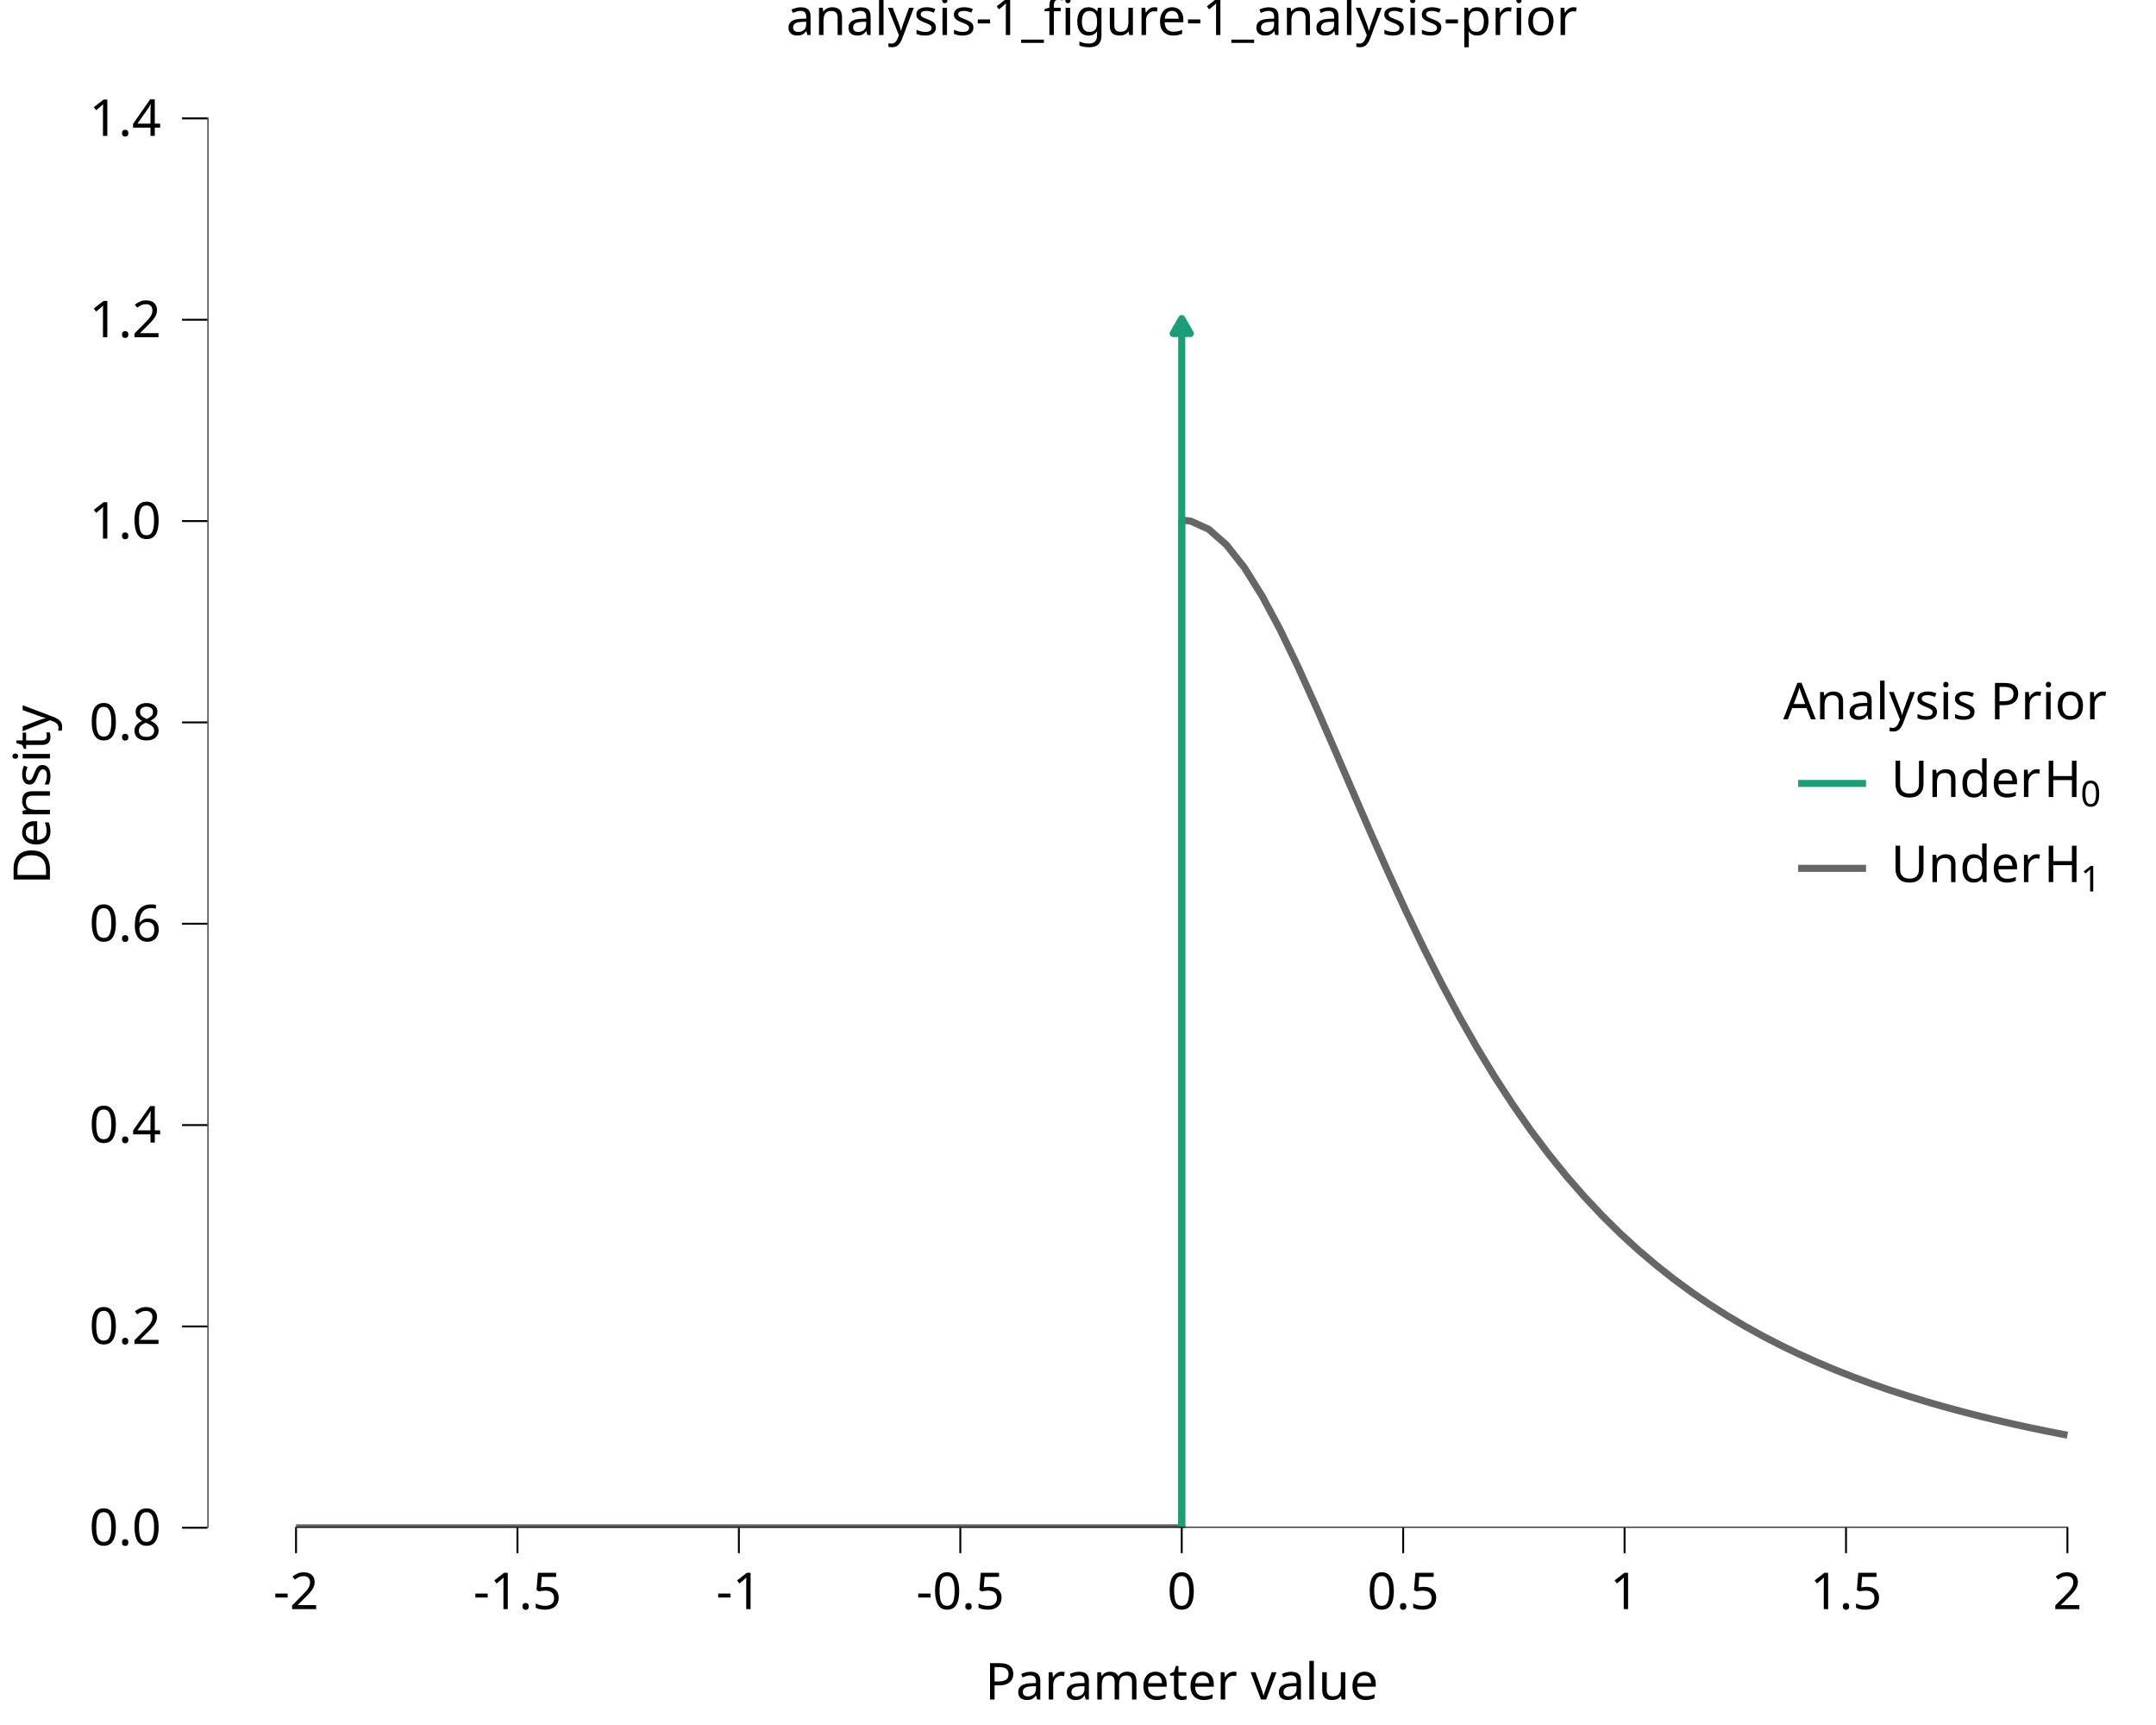
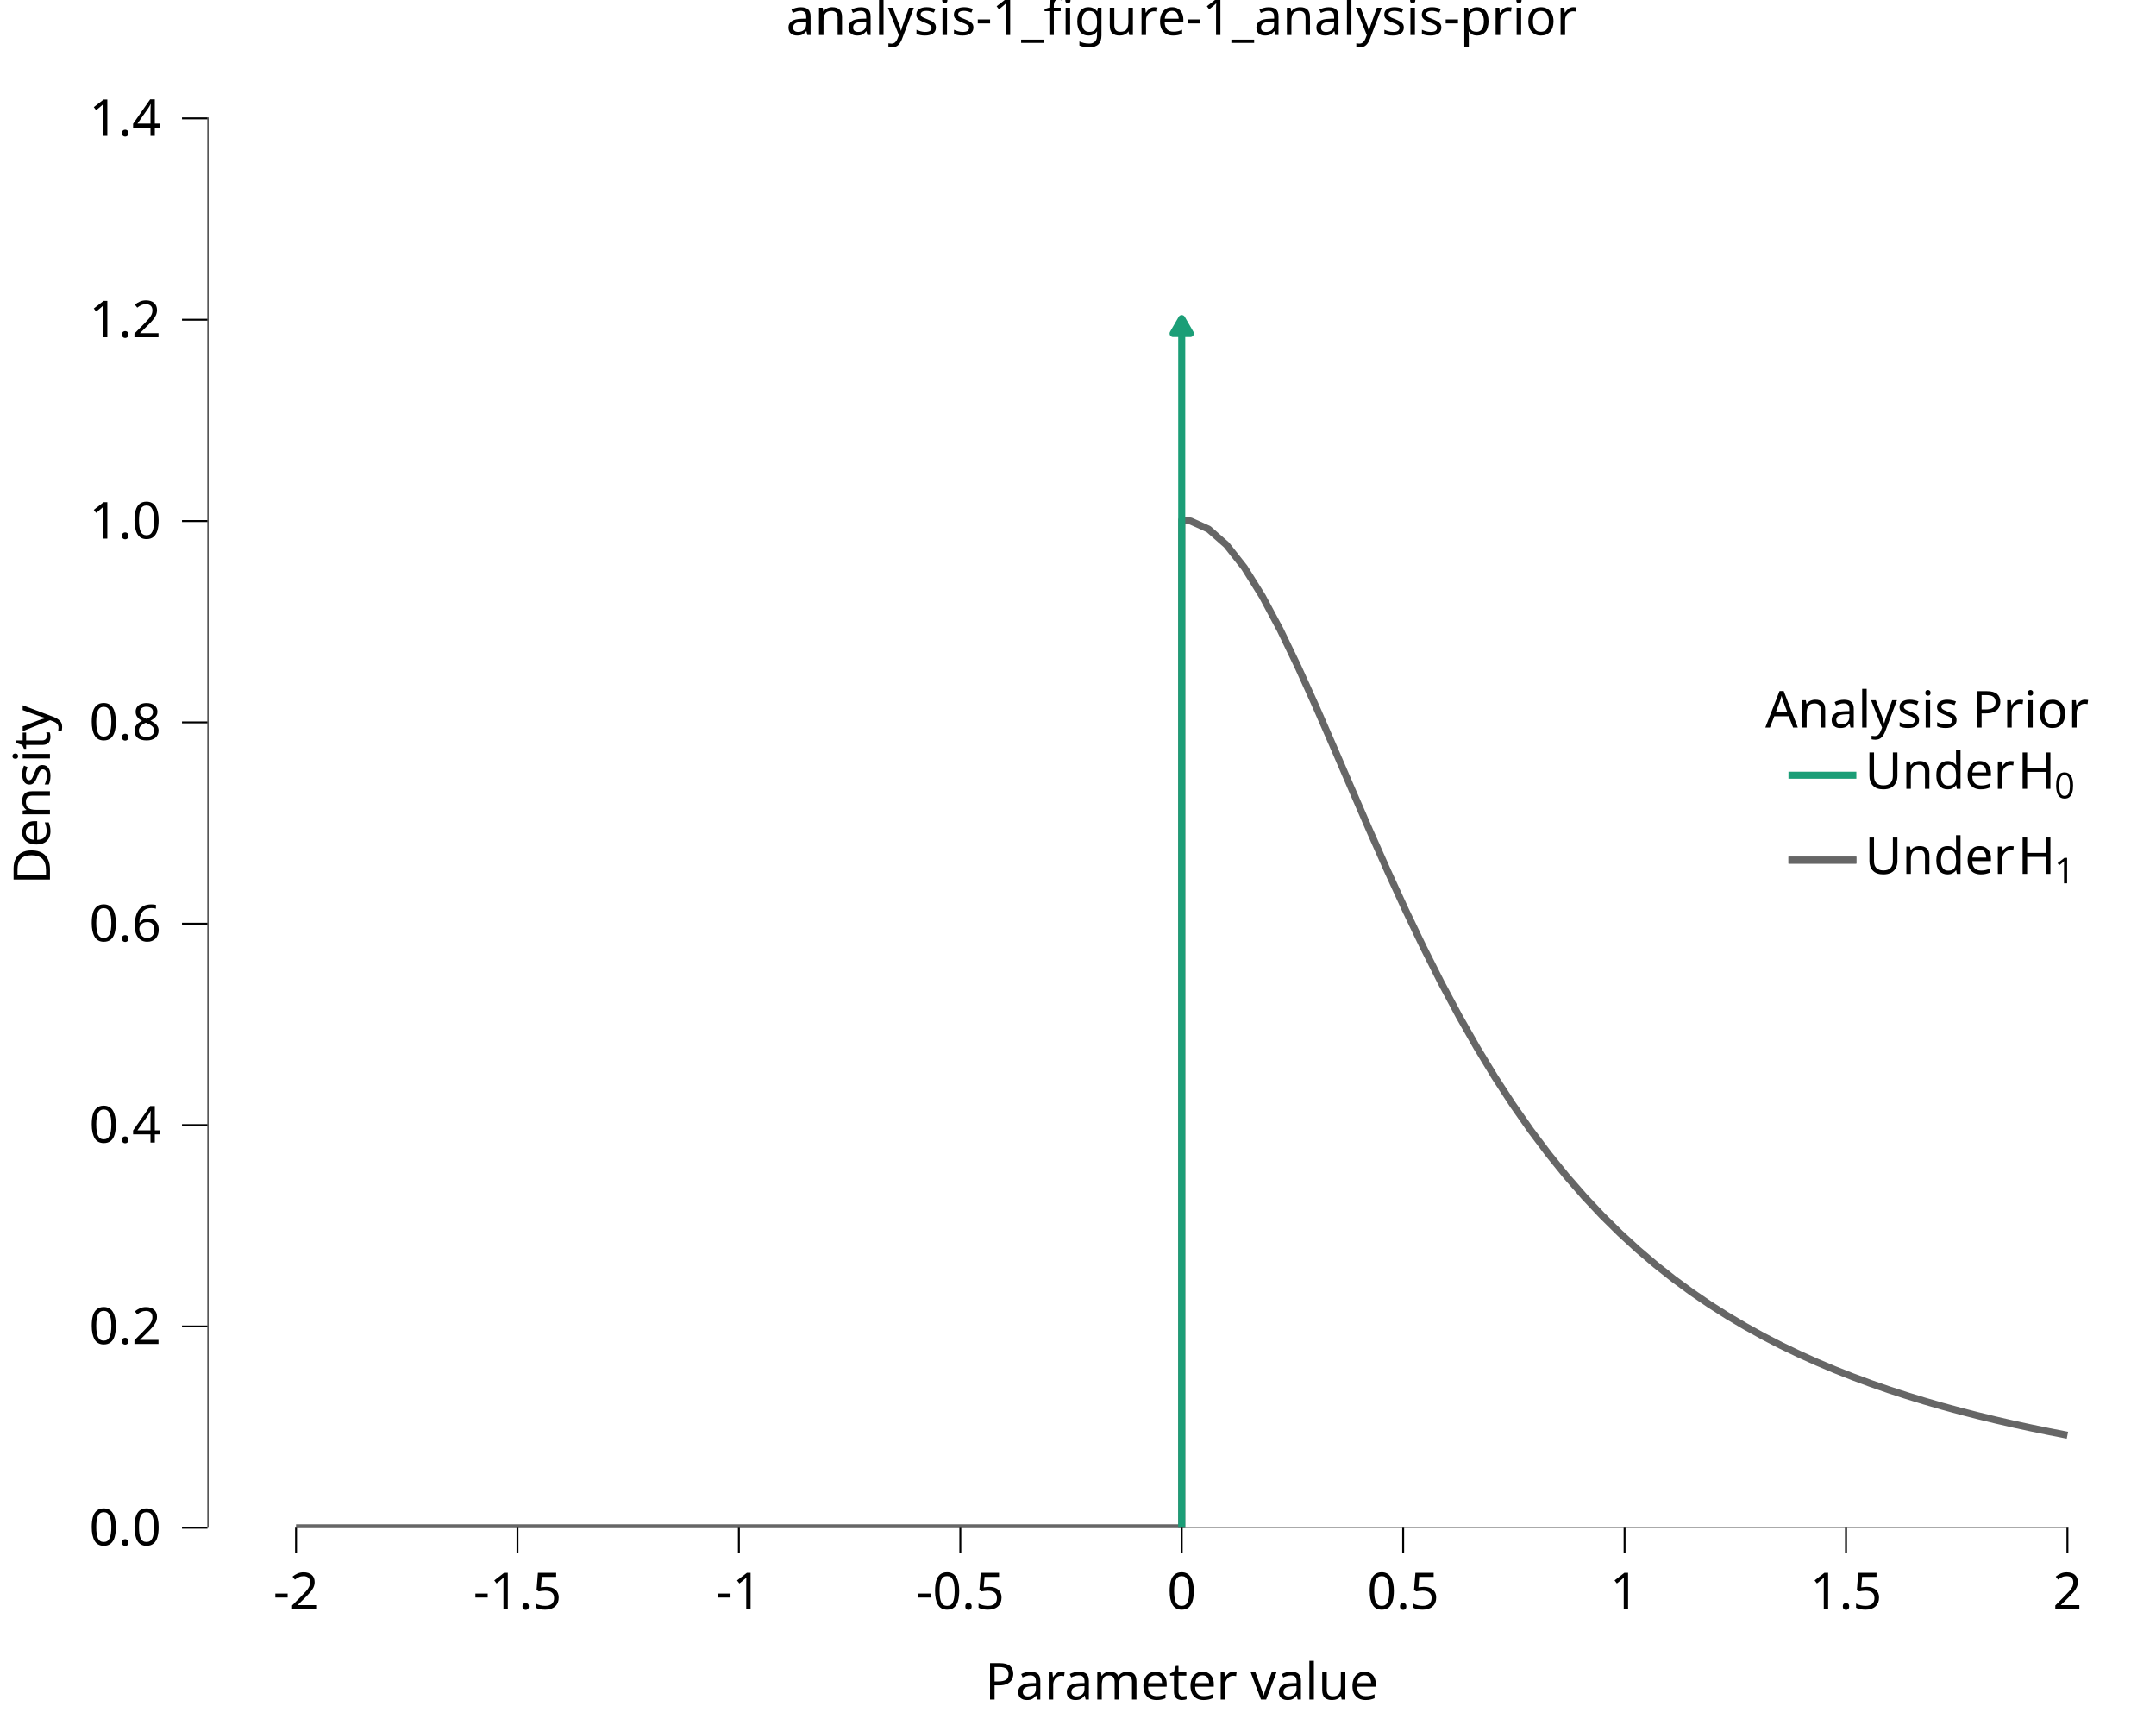
<svg xmlns="http://www.w3.org/2000/svg" class="svglite" data-engine-version="2.0" width="720.00pt" height="576.00pt" viewBox="0 0 720.00 576.00">
  <defs>
    <style type="text/css">
    .svglite line, .svglite polyline, .svglite polygon, .svglite path, .svglite rect, .svglite circle {
      fill: none;
      stroke: #000000;
      stroke-linecap: round;
      stroke-linejoin: round;
      stroke-miterlimit: 10.00;
    }
  </style>
  </defs>
  <rect width="100%" height="100%" style="stroke: none; fill: #FFFFFF;" />
  <defs>
    <clipPath id="cpMC4wMHw3MjAuMDB8MC4wMHw1NzYuMDA=">
      <rect x="0.00" y="0.00" width="720.00" height="576.00" />
    </clipPath>
  </defs>
  <g clip-path="url(#cpMC4wMHw3MjAuMDB8MC4wMHw1NzYuMDA=)">
    <rect x="-0" y="0.00" width="720.00" height="576.00" style="stroke-width: 10.67; stroke: none;" />
  </g>
  <defs>
    <clipPath id="cpNjkuMjh8NzIwLjAwfDIwLjcxfDUxMC4xNA==">
      <rect x="69.28" y="20.71" width="650.72" height="489.43" />
    </clipPath>
  </defs>
  <g clip-path="url(#cpNjkuMjh8NzIwLjAwfDIwLjcxfDUxMC4xNA==)">
    <rect x="69.28" y="20.71" width="650.72" height="489.43" style="stroke-width: 10.67; stroke: none;" />
    <polyline points="98.86,510.14 104.84,510.14 110.81,510.14 116.79,510.14 122.76,510.14 128.74,510.14 134.71,510.14 140.69,510.14 146.66,510.14 152.64,510.14 158.62,510.14 164.59,510.14 170.57,510.14 176.54,510.14 182.52,510.14 188.49,510.14 194.47,510.14 200.44,510.14 206.42,510.14 212.39,510.14 218.37,510.14 224.34,510.14 230.32,510.14 236.29,510.14 242.27,510.14 248.25,510.14 254.22,510.14 260.20,510.14 266.17,510.14 272.15,510.14 278.12,510.14 284.10,510.14 290.07,510.14 296.05,510.14 302.02,510.14 308.00,510.14 313.97,510.14 319.95,510.14 325.93,510.14 331.90,510.14 337.88,510.14 343.85,510.14 349.83,510.14 355.80,510.14 361.78,510.14 367.75,510.14 373.73,510.14 379.70,510.14 385.68,510.14 391.65,510.14 394.64,510.14 394.64,173.66 397.63,174.00 403.60,176.69 409.58,181.94 415.56,189.52 421.53,199.09 427.51,210.27 433.48,222.68 439.46,235.92 445.43,249.63 451.41,263.50 457.38,277.28 463.36,290.76 469.33,303.79 475.31,316.27 481.28,328.12 487.26,339.31 493.24,349.82 499.21,359.66 505.19,368.84 511.16,377.39 517.14,385.34 523.11,392.72 529.09,399.57 535.06,405.93 541.04,411.83 547.01,417.30 552.99,422.38 558.96,427.10 564.94,431.49 570.91,435.57 576.89,439.37 582.87,442.91 588.84,446.21 594.82,449.29 600.79,452.16 606.77,454.85 612.74,457.37 618.72,459.73 624.69,461.95 630.67,464.03 636.64,465.98 642.62,467.82 648.59,469.55 654.57,471.18 660.55,472.72 666.52,474.17 672.50,475.55 678.47,476.84 684.45,478.07 690.42,479.24 " style="stroke-width: 2.35; stroke: #666666; stroke-linecap: butt;" />
    <line x1="394.64" y1="510.14" x2="394.64" y2="106.37" style="stroke-width: 2.35; stroke: #1B9E77; stroke-linecap: butt;" />
    <polygon points="397.52,111.36 394.64,106.37 391.76,111.36 " style="stroke-width: 2.35; stroke: #1B9E77; stroke-linecap: butt; fill: #1B9E77;" />
    <line x1="98.54" y1="510.14" x2="690.74" y2="510.14" style="stroke-width: 0.64; stroke-linecap: butt;" />
    <line x1="69.28" y1="510.46" x2="69.28" y2="39.21" style="stroke-width: 0.64; stroke-linecap: butt;" />
    <rect x="69.28" y="20.71" width="650.72" height="489.43" style="stroke-width: 0.00; stroke: none;" />
  </g>
  <g clip-path="url(#cpMC4wMHw3MjAuMDB8MC4wMHw1NzYuMDA=)">
    <polyline points="69.28,510.14 69.28,20.71 " style="stroke-width: 0.00; stroke: none; stroke-linecap: butt;" />
    <text x="53.81" y="515.99" text-anchor="end" style="font-size: 17.00px; font-family: sans;" textLength="23.63px" lengthAdjust="spacingAndGlyphs">0.0</text>
    <text x="53.81" y="448.76" text-anchor="end" style="font-size: 17.00px; font-family: sans;" textLength="23.63px" lengthAdjust="spacingAndGlyphs">0.2</text>
    <text x="53.81" y="381.53" text-anchor="end" style="font-size: 17.00px; font-family: sans;" textLength="23.63px" lengthAdjust="spacingAndGlyphs">0.4</text>
    <text x="53.81" y="314.30" text-anchor="end" style="font-size: 17.00px; font-family: sans;" textLength="23.63px" lengthAdjust="spacingAndGlyphs">0.6</text>
    <text x="53.81" y="247.07" text-anchor="end" style="font-size: 17.00px; font-family: sans;" textLength="23.63px" lengthAdjust="spacingAndGlyphs">0.8</text>
    <text x="53.81" y="179.84" text-anchor="end" style="font-size: 17.00px; font-family: sans;" textLength="23.63px" lengthAdjust="spacingAndGlyphs">1.0</text>
    <text x="53.81" y="112.61" text-anchor="end" style="font-size: 17.00px; font-family: sans;" textLength="23.63px" lengthAdjust="spacingAndGlyphs">1.2</text>
    <text x="53.81" y="45.38" text-anchor="end" style="font-size: 17.00px; font-family: sans;" textLength="23.63px" lengthAdjust="spacingAndGlyphs">1.4</text>
    <polyline points="60.78,510.14 69.28,510.14 " style="stroke-width: 0.64; stroke-linecap: butt;" />
    <polyline points="60.78,442.91 69.28,442.91 " style="stroke-width: 0.64; stroke-linecap: butt;" />
    <polyline points="60.78,375.68 69.28,375.68 " style="stroke-width: 0.64; stroke-linecap: butt;" />
    <polyline points="60.78,308.45 69.28,308.45 " style="stroke-width: 0.64; stroke-linecap: butt;" />
    <polyline points="60.78,241.22 69.28,241.22 " style="stroke-width: 0.64; stroke-linecap: butt;" />
    <polyline points="60.78,173.99 69.28,173.99 " style="stroke-width: 0.64; stroke-linecap: butt;" />
    <polyline points="60.78,106.76 69.28,106.76 " style="stroke-width: 0.64; stroke-linecap: butt;" />
    <polyline points="60.78,39.53 69.28,39.53 " style="stroke-width: 0.64; stroke-linecap: butt;" />
    <polyline points="69.28,510.14 720.00,510.14 " style="stroke-width: 0.00; stroke: none; stroke-linecap: butt;" />
    <polyline points="98.86,518.64 98.86,510.14 " style="stroke-width: 0.64; stroke-linecap: butt;" />
    <polyline points="172.81,518.64 172.81,510.14 " style="stroke-width: 0.64; stroke-linecap: butt;" />
    <polyline points="246.75,518.64 246.75,510.14 " style="stroke-width: 0.64; stroke-linecap: butt;" />
    <polyline points="320.70,518.64 320.70,510.14 " style="stroke-width: 0.64; stroke-linecap: butt;" />
    <polyline points="394.64,518.64 394.64,510.14 " style="stroke-width: 0.64; stroke-linecap: butt;" />
    <polyline points="468.59,518.64 468.59,510.14 " style="stroke-width: 0.64; stroke-linecap: butt;" />
    <polyline points="542.53,518.64 542.53,510.14 " style="stroke-width: 0.64; stroke-linecap: butt;" />
    <polyline points="616.48,518.64 616.48,510.14 " style="stroke-width: 0.64; stroke-linecap: butt;" />
    <polyline points="690.42,518.64 690.42,510.14 " style="stroke-width: 0.64; stroke-linecap: butt;" />
    <text x="98.86" y="537.32" text-anchor="middle" style="font-size: 17.00px; font-family: sans;" textLength="15.12px" lengthAdjust="spacingAndGlyphs">-2</text>
    <text x="172.81" y="537.32" text-anchor="middle" style="font-size: 17.00px; font-family: sans;" textLength="29.29px" lengthAdjust="spacingAndGlyphs">-1.5</text>
    <text x="246.75" y="537.32" text-anchor="middle" style="font-size: 17.00px; font-family: sans;" textLength="15.12px" lengthAdjust="spacingAndGlyphs">-1</text>
    <text x="320.70" y="537.32" text-anchor="middle" style="font-size: 17.00px; font-family: sans;" textLength="29.29px" lengthAdjust="spacingAndGlyphs">-0.5</text>
    <text x="394.64" y="537.32" text-anchor="middle" style="font-size: 17.00px; font-family: sans;" textLength="9.46px" lengthAdjust="spacingAndGlyphs">0</text>
    <text x="468.59" y="537.32" text-anchor="middle" style="font-size: 17.00px; font-family: sans;" textLength="23.63px" lengthAdjust="spacingAndGlyphs">0.5</text>
    <text x="542.53" y="537.32" text-anchor="middle" style="font-size: 17.00px; font-family: sans;" textLength="9.46px" lengthAdjust="spacingAndGlyphs">1</text>
    <text x="616.48" y="537.32" text-anchor="middle" style="font-size: 17.00px; font-family: sans;" textLength="23.63px" lengthAdjust="spacingAndGlyphs">1.5</text>
    <text x="690.42" y="537.32" text-anchor="middle" style="font-size: 17.00px; font-family: sans;" textLength="9.46px" lengthAdjust="spacingAndGlyphs">2</text>
    <text x="394.64" y="567.49" text-anchor="middle" style="font-size: 17.00px; font-family: sans;" textLength="124.75px" lengthAdjust="spacingAndGlyphs">Parameter value</text>
    <text transform="translate(16.68,265.42) rotate(-90)" text-anchor="middle" style="font-size: 17.00px; font-family: sans;" textLength="56.70px" lengthAdjust="spacingAndGlyphs">Density</text>
-     <rect x="592.09" y="221.24" width="114.90" height="88.36" style="stroke-width: 0.75; stroke: none;" />
-     <rect x="592.09" y="221.24" width="114.90" height="88.36" style="stroke-width: 10.67; stroke: none;" />
-     <text x="649.54" y="240.19" text-anchor="middle" style="font-size: 17.00px; font-family: sans;" textLength="103.94px" lengthAdjust="spacingAndGlyphs">Analysis Prior</text>
-     <rect x="597.66" y="247.43" width="28.35" height="28.35" style="stroke-width: 10.67; stroke: none;" />
-     <line x1="600.49" y1="261.60" x2="623.17" y2="261.60" style="stroke-width: 2.35; stroke: #1B9E77; stroke-linecap: butt;" />
-     <rect x="597.66" y="275.78" width="28.35" height="28.35" style="stroke-width: 10.67; stroke: none;" />
-     <line x1="600.49" y1="289.95" x2="623.17" y2="289.95" style="stroke-width: 2.35; stroke: #666666; stroke-linecap: butt;" />
-     <text x="631.49" y="266.14" style="font-size: 17.00px; font-family: sans;" textLength="51.03px" lengthAdjust="spacingAndGlyphs">Under </text>
-     <text x="682.52" y="266.14" style="font-size: 17.00px; font-family: sans;" textLength="12.28px" lengthAdjust="spacingAndGlyphs">H</text>
-     <text x="694.80" y="269.28" style="font-size: 11.90px; font-family: sans;" textLength="6.62px" lengthAdjust="spacingAndGlyphs">0</text>
-     <text x="631.49" y="294.54" style="font-size: 17.00px; font-family: sans;" textLength="51.03px" lengthAdjust="spacingAndGlyphs">Under </text>
-     <text x="682.52" y="294.54" style="font-size: 17.00px; font-family: sans;" textLength="12.28px" lengthAdjust="spacingAndGlyphs">H</text>
-     <text x="694.80" y="297.68" style="font-size: 11.90px; font-family: sans;" textLength="6.62px" lengthAdjust="spacingAndGlyphs">1</text>
+     <rect x="586.11" y="223.98" width="120.87" height="82.88" style="stroke-width: 0.75; stroke: none;" />
+     <rect x="586.11" y="223.98" width="120.87" height="82.88" style="stroke-width: 10.67; stroke: none;" />
+     <text x="643.56" y="242.93" text-anchor="middle" style="font-size: 17.00px; font-family: sans;" textLength="103.94px" lengthAdjust="spacingAndGlyphs">Analysis Prior</text>
+     <rect x="594.42" y="244.69" width="28.35" height="28.35" style="stroke-width: 10.67; stroke: none;" />
+     <line x1="597.26" y1="258.86" x2="619.93" y2="258.86" style="stroke-width: 2.35; stroke: #1B9E77; stroke-linecap: butt;" />
+     <rect x="594.42" y="273.04" width="28.35" height="28.35" style="stroke-width: 10.67; stroke: none;" />
+     <line x1="597.26" y1="287.21" x2="619.93" y2="287.21" style="stroke-width: 2.35; stroke: #666666; stroke-linecap: butt;" />
+     <line x1="597.26" y1="287.21" x2="619.93" y2="287.21" style="stroke-width: 2.35; stroke: #666666; stroke-linecap: butt;" />
+     <text x="622.77" y="263.40" style="font-size: 17.00px; font-family: sans;" textLength="51.03px" lengthAdjust="spacingAndGlyphs">Under </text>
+     <text x="673.80" y="263.40" style="font-size: 17.00px; font-family: sans;" textLength="12.28px" lengthAdjust="spacingAndGlyphs">H</text>
+     <text x="686.08" y="266.54" style="font-size: 11.90px; font-family: sans;" textLength="6.62px" lengthAdjust="spacingAndGlyphs">0</text>
+     <text x="622.77" y="291.80" style="font-size: 17.00px; font-family: sans;" textLength="51.03px" lengthAdjust="spacingAndGlyphs">Under </text>
+     <text x="673.80" y="291.80" style="font-size: 17.00px; font-family: sans;" textLength="12.28px" lengthAdjust="spacingAndGlyphs">H</text>
+     <text x="686.08" y="294.94" style="font-size: 11.90px; font-family: sans;" textLength="6.62px" lengthAdjust="spacingAndGlyphs">1</text>
    <text x="394.64" y="11.70" text-anchor="middle" style="font-size: 17.00px; font-family: sans;" textLength="254.20px" lengthAdjust="spacingAndGlyphs">analysis-1_figure-1_analysis-prior</text>
  </g>
</svg>
